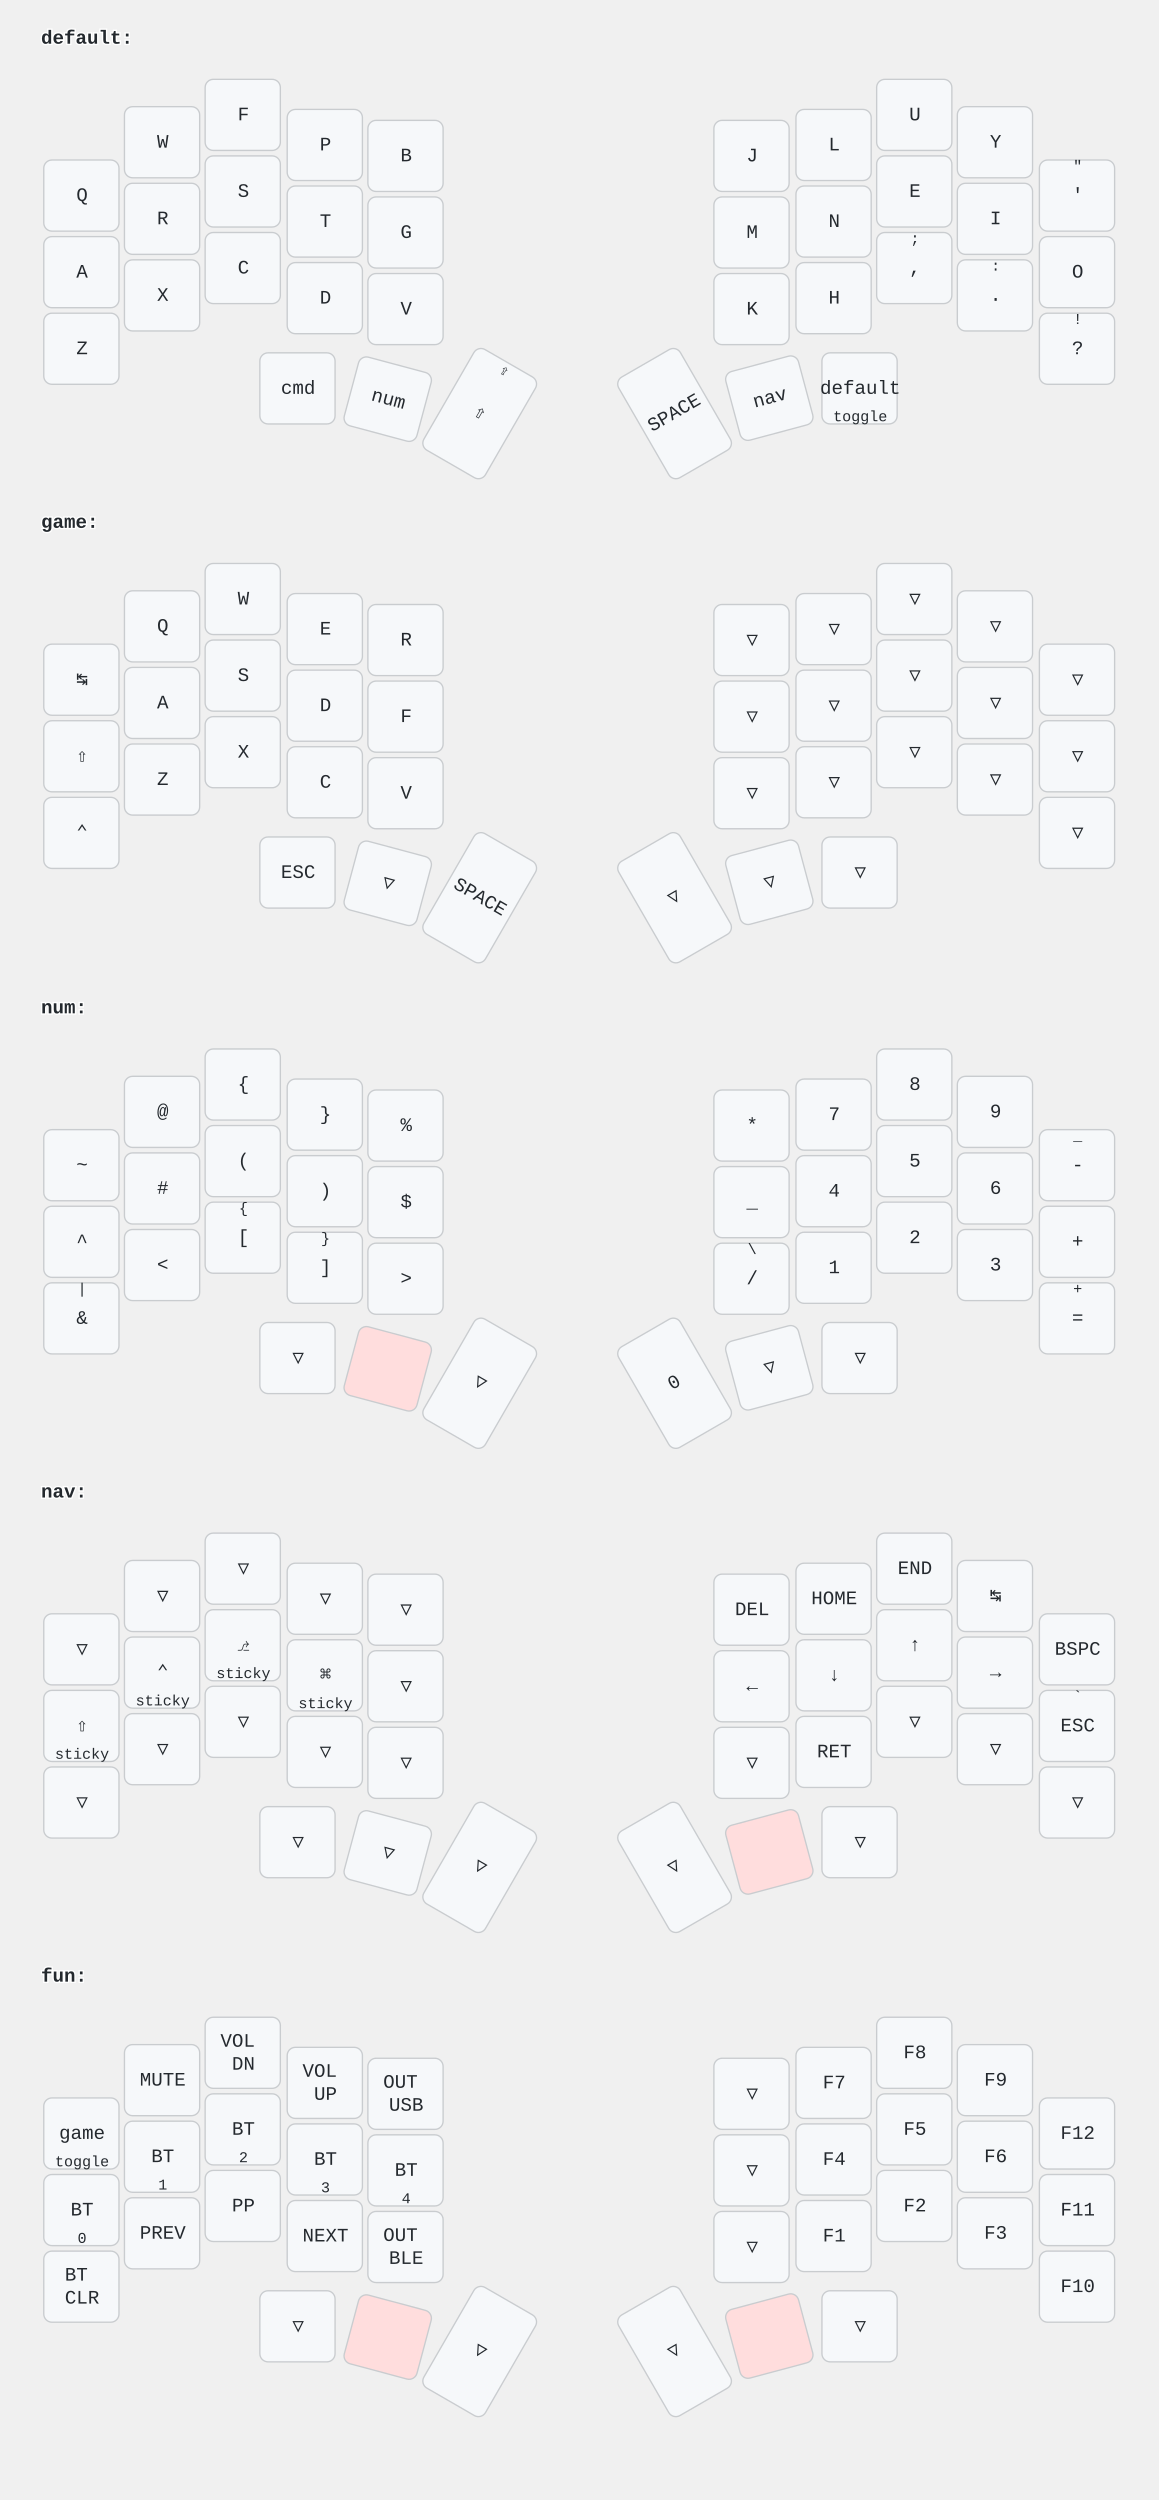
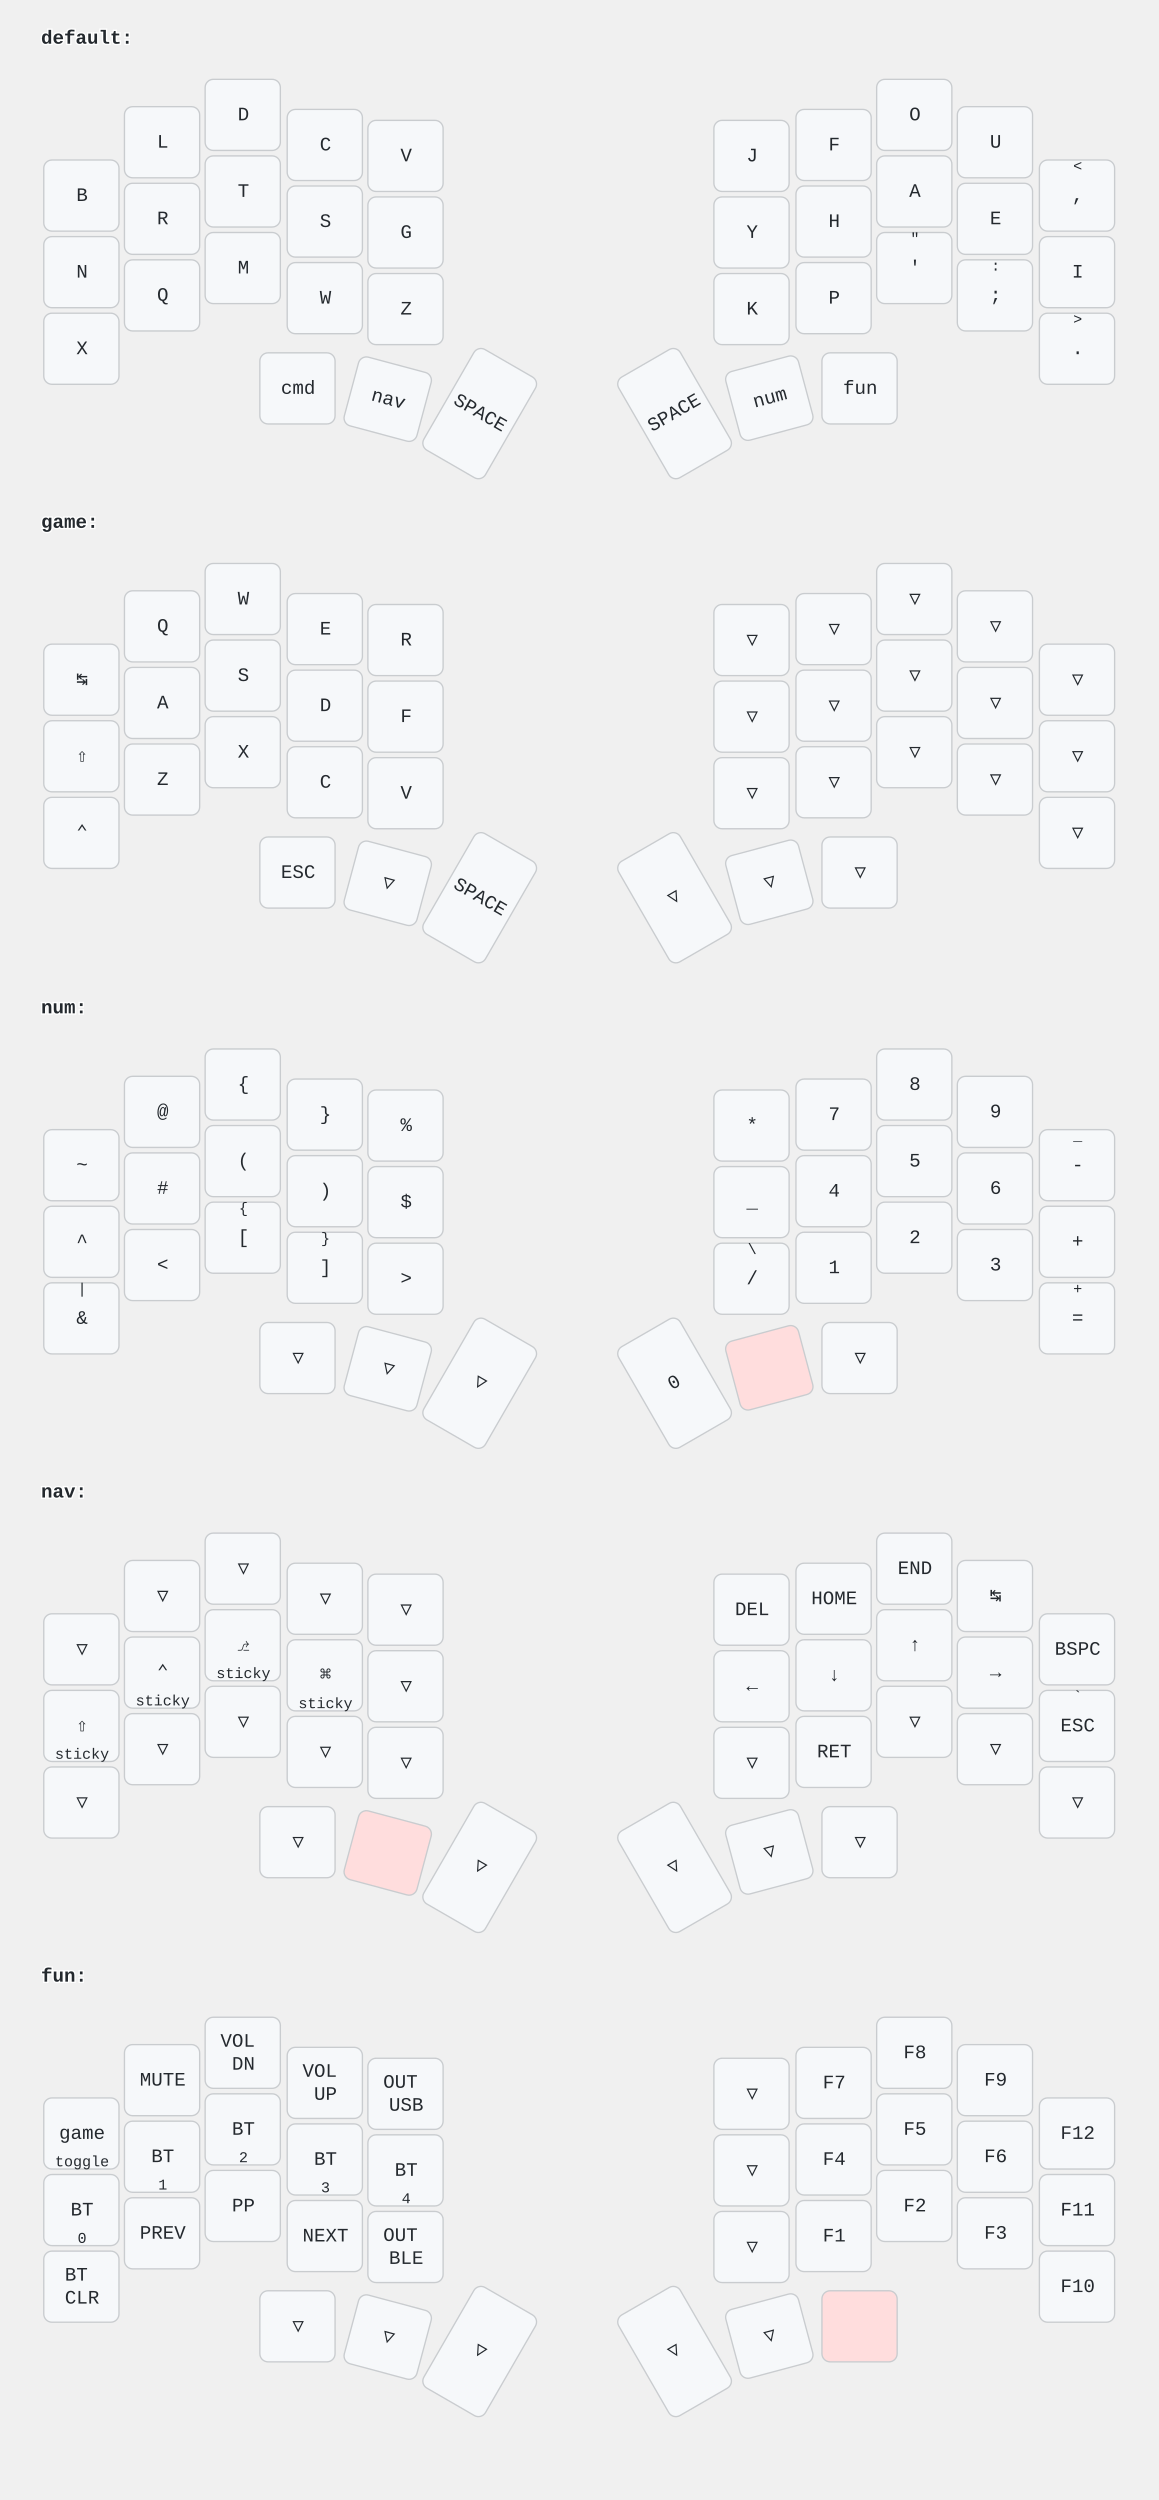
<svg xmlns="http://www.w3.org/2000/svg" width="847" height="1828" viewBox="0 0 847 1828" class="keymap">
  <style>/* font and background color specifications */
svg {
    font-family: SFMono-Regular,Consolas,Liberation Mono,Menlo,monospace;
    font-size: 14px;
    font-kerning: normal;
    text-rendering: optimizeLegibility;
    fill: #24292e;
}

/* default key styling */
rect {
    fill: #f6f8fa;
    stroke: #c9cccf;
    stroke-width: 1;
}

/* color accent for combo boxes */
rect.combo {
    fill: #cdf;
}

/* color accent for held keys */
rect.held, rect.combo.held {
    fill: #fdd;
}

/* color accent for ghost (optional) keys */
rect.ghost, rect.combo.ghost {
    fill: #ddd;
}

text {
    text-anchor: middle;
    dominant-baseline: middle;
}

/* styling for layer labels */
text.label {
    font-weight: bold;
    text-anchor: start;
    stroke: white;
    stroke-width: 2;
    paint-order: stroke;
}

/* styling for combo tap, and key hold/shifted label text */
text.combo, text.hold, text.shifted {
    font-size: 11px;
}

text.hold {
    text-anchor: middle;
    dominant-baseline: auto;
}

text.shifted {
    text-anchor: middle;
    dominant-baseline: hanging;
}

/* styling for hold/shifted label text in combo box */
text.combo.hold, text.combo.shifted {
    font-size: 8px;
}

/* styling for combo dendrons */
path {
    stroke-width: 1;
    stroke: gray;
    fill: none;
}
</style>
  <g transform="translate(30, 0)" class="layer-default">
    <text x="0" y="28" class="label" id="default">default:</text>
    <g transform="translate(0, 56)">
      <g transform="translate(30, 87)" class="key keypos-0">
        <rect rx="6" ry="6" x="-28" y="-26" width="55" height="52" class="key" />
+         <text x="0" y="0" class="key tap">B</text>
+       </g>
+       <g transform="translate(89, 48)" class="key keypos-1">
+         <rect rx="6" ry="6" x="-28" y="-26" width="55" height="52" class="key" />
+         <text x="0" y="0" class="key tap">L</text>
+       </g>
+       <g transform="translate(148, 28)" class="key keypos-2">
+         <rect rx="6" ry="6" x="-28" y="-26" width="55" height="52" class="key" />
+         <text x="0" y="0" class="key tap">D</text>
+       </g>
+       <g transform="translate(208, 50)" class="key keypos-3">
+         <rect rx="6" ry="6" x="-28" y="-26" width="55" height="52" class="key" />
+         <text x="0" y="0" class="key tap">C</text>
+       </g>
+       <g transform="translate(267, 58)" class="key keypos-4">
+         <rect rx="6" ry="6" x="-28" y="-26" width="55" height="52" class="key" />
+         <text x="0" y="0" class="key tap">V</text>
+       </g>
+       <g transform="translate(520, 58)" class="key keypos-5">
+         <rect rx="6" ry="6" x="-28" y="-26" width="55" height="52" class="key" />
+         <text x="0" y="0" class="key tap">J</text>
+       </g>
+       <g transform="translate(580, 50)" class="key keypos-6">
+         <rect rx="6" ry="6" x="-28" y="-26" width="55" height="52" class="key" />
+         <text x="0" y="0" class="key tap">F</text>
+       </g>
+       <g transform="translate(639, 28)" class="key keypos-7">
+         <rect rx="6" ry="6" x="-28" y="-26" width="55" height="52" class="key" />
+         <text x="0" y="0" class="key tap">O</text>
+       </g>
+       <g transform="translate(698, 48)" class="key keypos-8">
+         <rect rx="6" ry="6" x="-28" y="-26" width="55" height="52" class="key" />
+         <text x="0" y="0" class="key tap">U</text>
+       </g>
+       <g transform="translate(758, 87)" class="key keypos-9">
+         <rect rx="6" ry="6" x="-28" y="-26" width="55" height="52" class="key" />
+         <text x="0" y="0" class="key tap">,</text>
+         <text x="0" y="-24" class="key shifted">&lt;</text>
+       </g>
+       <g transform="translate(30, 143)" class="key keypos-10">
+         <rect rx="6" ry="6" x="-28" y="-26" width="55" height="52" class="key" />
+         <text x="0" y="0" class="key tap">N</text>
+       </g>
+       <g transform="translate(89, 104)" class="key keypos-11">
+         <rect rx="6" ry="6" x="-28" y="-26" width="55" height="52" class="key" />
+         <text x="0" y="0" class="key tap">R</text>
+       </g>
+       <g transform="translate(148, 84)" class="key keypos-12">
+         <rect rx="6" ry="6" x="-28" y="-26" width="55" height="52" class="key" />
+         <text x="0" y="0" class="key tap">T</text>
+       </g>
+       <g transform="translate(208, 106)" class="key keypos-13">
+         <rect rx="6" ry="6" x="-28" y="-26" width="55" height="52" class="key" />
+         <text x="0" y="0" class="key tap">S</text>
+       </g>
+       <g transform="translate(267, 114)" class="key keypos-14">
+         <rect rx="6" ry="6" x="-28" y="-26" width="55" height="52" class="key" />
+         <text x="0" y="0" class="key tap">G</text>
+       </g>
+       <g transform="translate(520, 114)" class="key keypos-15">
+         <rect rx="6" ry="6" x="-28" y="-26" width="55" height="52" class="key" />
+         <text x="0" y="0" class="key tap">Y</text>
+       </g>
+       <g transform="translate(580, 106)" class="key keypos-16">
+         <rect rx="6" ry="6" x="-28" y="-26" width="55" height="52" class="key" />
+         <text x="0" y="0" class="key tap">H</text>
+       </g>
+       <g transform="translate(639, 84)" class="key keypos-17">
+         <rect rx="6" ry="6" x="-28" y="-26" width="55" height="52" class="key" />
+         <text x="0" y="0" class="key tap">A</text>
+       </g>
+       <g transform="translate(698, 104)" class="key keypos-18">
+         <rect rx="6" ry="6" x="-28" y="-26" width="55" height="52" class="key" />
+         <text x="0" y="0" class="key tap">E</text>
+       </g>
+       <g transform="translate(758, 143)" class="key keypos-19">
+         <rect rx="6" ry="6" x="-28" y="-26" width="55" height="52" class="key" />
+         <text x="0" y="0" class="key tap">I</text>
+       </g>
+       <g transform="translate(30, 199)" class="key keypos-20">
+         <rect rx="6" ry="6" x="-28" y="-26" width="55" height="52" class="key" />
+         <text x="0" y="0" class="key tap">X</text>
+       </g>
+       <g transform="translate(89, 160)" class="key keypos-21">
+         <rect rx="6" ry="6" x="-28" y="-26" width="55" height="52" class="key" />
        <text x="0" y="0" class="key tap">Q</text>
      </g>
-       <g transform="translate(89, 48)" class="key keypos-1">
+       <g transform="translate(148, 140)" class="key keypos-22">
+         <rect rx="6" ry="6" x="-28" y="-26" width="55" height="52" class="key" />
+         <text x="0" y="0" class="key tap">M</text>
+       </g>
+       <g transform="translate(208, 162)" class="key keypos-23">
        <rect rx="6" ry="6" x="-28" y="-26" width="55" height="52" class="key" />
        <text x="0" y="0" class="key tap">W</text>
      </g>
-       <g transform="translate(148, 28)" class="key keypos-2">
-         <rect rx="6" ry="6" x="-28" y="-26" width="55" height="52" class="key" />
-         <text x="0" y="0" class="key tap">F</text>
-       </g>
-       <g transform="translate(208, 50)" class="key keypos-3">
+       <g transform="translate(267, 170)" class="key keypos-24">
+         <rect rx="6" ry="6" x="-28" y="-26" width="55" height="52" class="key" />
+         <text x="0" y="0" class="key tap">Z</text>
+       </g>
+       <g transform="translate(520, 170)" class="key keypos-25">
+         <rect rx="6" ry="6" x="-28" y="-26" width="55" height="52" class="key" />
+         <text x="0" y="0" class="key tap">K</text>
+       </g>
+       <g transform="translate(580, 162)" class="key keypos-26">
        <rect rx="6" ry="6" x="-28" y="-26" width="55" height="52" class="key" />
        <text x="0" y="0" class="key tap">P</text>
      </g>
-       <g transform="translate(267, 58)" class="key keypos-4">
-         <rect rx="6" ry="6" x="-28" y="-26" width="55" height="52" class="key" />
-         <text x="0" y="0" class="key tap">B</text>
-       </g>
-       <g transform="translate(520, 58)" class="key keypos-5">
-         <rect rx="6" ry="6" x="-28" y="-26" width="55" height="52" class="key" />
-         <text x="0" y="0" class="key tap">J</text>
-       </g>
-       <g transform="translate(580, 50)" class="key keypos-6">
-         <rect rx="6" ry="6" x="-28" y="-26" width="55" height="52" class="key" />
-         <text x="0" y="0" class="key tap">L</text>
-       </g>
-       <g transform="translate(639, 28)" class="key keypos-7">
-         <rect rx="6" ry="6" x="-28" y="-26" width="55" height="52" class="key" />
-         <text x="0" y="0" class="key tap">U</text>
-       </g>
-       <g transform="translate(698, 48)" class="key keypos-8">
-         <rect rx="6" ry="6" x="-28" y="-26" width="55" height="52" class="key" />
-         <text x="0" y="0" class="key tap">Y</text>
-       </g>
-       <g transform="translate(758, 87)" class="key keypos-9">
+       <g transform="translate(639, 140)" class="key keypos-27">
        <rect rx="6" ry="6" x="-28" y="-26" width="55" height="52" class="key" />
        <text x="0" y="0" class="key tap">'</text>
        <text x="0" y="-24" class="key shifted">"</text>
      </g>
-       <g transform="translate(30, 143)" class="key keypos-10">
-         <rect rx="6" ry="6" x="-28" y="-26" width="55" height="52" class="key" />
-         <text x="0" y="0" class="key tap">A</text>
-       </g>
-       <g transform="translate(89, 104)" class="key keypos-11">
-         <rect rx="6" ry="6" x="-28" y="-26" width="55" height="52" class="key" />
-         <text x="0" y="0" class="key tap">R</text>
-       </g>
-       <g transform="translate(148, 84)" class="key keypos-12">
-         <rect rx="6" ry="6" x="-28" y="-26" width="55" height="52" class="key" />
-         <text x="0" y="0" class="key tap">S</text>
-       </g>
-       <g transform="translate(208, 106)" class="key keypos-13">
-         <rect rx="6" ry="6" x="-28" y="-26" width="55" height="52" class="key" />
-         <text x="0" y="0" class="key tap">T</text>
-       </g>
-       <g transform="translate(267, 114)" class="key keypos-14">
-         <rect rx="6" ry="6" x="-28" y="-26" width="55" height="52" class="key" />
-         <text x="0" y="0" class="key tap">G</text>
-       </g>
-       <g transform="translate(520, 114)" class="key keypos-15">
-         <rect rx="6" ry="6" x="-28" y="-26" width="55" height="52" class="key" />
-         <text x="0" y="0" class="key tap">M</text>
-       </g>
-       <g transform="translate(580, 106)" class="key keypos-16">
-         <rect rx="6" ry="6" x="-28" y="-26" width="55" height="52" class="key" />
-         <text x="0" y="0" class="key tap">N</text>
-       </g>
-       <g transform="translate(639, 84)" class="key keypos-17">
-         <rect rx="6" ry="6" x="-28" y="-26" width="55" height="52" class="key" />
-         <text x="0" y="0" class="key tap">E</text>
-       </g>
-       <g transform="translate(698, 104)" class="key keypos-18">
-         <rect rx="6" ry="6" x="-28" y="-26" width="55" height="52" class="key" />
-         <text x="0" y="0" class="key tap">I</text>
-       </g>
-       <g transform="translate(758, 143)" class="key keypos-19">
-         <rect rx="6" ry="6" x="-28" y="-26" width="55" height="52" class="key" />
-         <text x="0" y="0" class="key tap">O</text>
-       </g>
-       <g transform="translate(30, 199)" class="key keypos-20">
-         <rect rx="6" ry="6" x="-28" y="-26" width="55" height="52" class="key" />
-         <text x="0" y="0" class="key tap">Z</text>
-       </g>
-       <g transform="translate(89, 160)" class="key keypos-21">
-         <rect rx="6" ry="6" x="-28" y="-26" width="55" height="52" class="key" />
-         <text x="0" y="0" class="key tap">X</text>
-       </g>
-       <g transform="translate(148, 140)" class="key keypos-22">
-         <rect rx="6" ry="6" x="-28" y="-26" width="55" height="52" class="key" />
-         <text x="0" y="0" class="key tap">C</text>
-       </g>
-       <g transform="translate(208, 162)" class="key keypos-23">
-         <rect rx="6" ry="6" x="-28" y="-26" width="55" height="52" class="key" />
-         <text x="0" y="0" class="key tap">D</text>
-       </g>
-       <g transform="translate(267, 170)" class="key keypos-24">
-         <rect rx="6" ry="6" x="-28" y="-26" width="55" height="52" class="key" />
-         <text x="0" y="0" class="key tap">V</text>
-       </g>
-       <g transform="translate(520, 170)" class="key keypos-25">
-         <rect rx="6" ry="6" x="-28" y="-26" width="55" height="52" class="key" />
-         <text x="0" y="0" class="key tap">K</text>
-       </g>
-       <g transform="translate(580, 162)" class="key keypos-26">
-         <rect rx="6" ry="6" x="-28" y="-26" width="55" height="52" class="key" />
-         <text x="0" y="0" class="key tap">H</text>
-       </g>
-       <g transform="translate(639, 140)" class="key keypos-27">
-         <rect rx="6" ry="6" x="-28" y="-26" width="55" height="52" class="key" />
-         <text x="0" y="0" class="key tap">,</text>
-         <text x="0" y="-24" class="key shifted">;</text>
-       </g>
      <g transform="translate(698, 160)" class="key keypos-28">
        <rect rx="6" ry="6" x="-28" y="-26" width="55" height="52" class="key" />
+         <text x="0" y="0" class="key tap">;</text>
+         <text x="0" y="-24" class="key shifted">:</text>
+       </g>
+       <g transform="translate(758, 199)" class="key keypos-29">
+         <rect rx="6" ry="6" x="-28" y="-26" width="55" height="52" class="key" />
        <text x="0" y="0" class="key tap">.</text>
-         <text x="0" y="-24" class="key shifted">:</text>
-       </g>
-       <g transform="translate(758, 199)" class="key keypos-29">
-         <rect rx="6" ry="6" x="-28" y="-26" width="55" height="52" class="key" />
-         <text x="0" y="0" class="key tap">?</text>
-         <text x="0" y="-24" class="key shifted">!</text>
+         <text x="0" y="-24" class="key shifted">&gt;</text>
      </g>
      <g transform="translate(188, 228)" class="key keypos-30">
        <rect rx="6" ry="6" x="-28" y="-26" width="55" height="52" class="key" />
        <text x="0" y="0" class="key tap">cmd</text>
      </g>
      <g transform="translate(254, 236) rotate(15.0)" class="key keypos-31">
+         <rect rx="6" ry="6" x="-28" y="-26" width="55" height="52" class="key" />
+         <a href="#nav">
+           <text x="0" y="0" class="key tap layer-activator">nav</text>
+         </a>
+       </g>
+       <g transform="translate(321, 246) rotate(30.0)" class="key keypos-32">
+         <rect rx="6" ry="6" x="-26" y="-42" width="52" height="85" class="key" />
+         <text x="0" y="0" class="key tap">SPACE</text>
+       </g>
+       <g transform="translate(463, 246) rotate(-30.0)" class="key keypos-33">
+         <rect rx="6" ry="6" x="-26" y="-42" width="52" height="85" class="key" />
+         <text x="0" y="0" class="key tap">SPACE</text>
+       </g>
+       <g transform="translate(533, 235) rotate(-15.0)" class="key keypos-34">
        <rect rx="6" ry="6" x="-28" y="-26" width="55" height="52" class="key" />
        <a href="#num">
          <text x="0" y="0" class="key tap layer-activator">num</text>
        </a>
      </g>
-       <g transform="translate(321, 246) rotate(30.0)" class="key keypos-32">
-         <rect rx="6" ry="6" x="-26" y="-42" width="52" height="85" class="key" />
-         <text x="0" y="0" class="key tap">⇧</text>
-         <text x="0" y="-40" class="key shifted">⇪</text>
-       </g>
-       <g transform="translate(463, 246) rotate(-30.0)" class="key keypos-33">
-         <rect rx="6" ry="6" x="-26" y="-42" width="52" height="85" class="key" />
-         <text x="0" y="0" class="key tap">SPACE</text>
-       </g>
-       <g transform="translate(533, 235) rotate(-15.0)" class="key keypos-34">
-         <rect rx="6" ry="6" x="-28" y="-26" width="55" height="52" class="key" />
-         <a href="#nav">
-           <text x="0" y="0" class="key tap layer-activator">nav</text>
+       <g transform="translate(599, 228)" class="key keypos-35">
+         <rect rx="6" ry="6" x="-28" y="-26" width="55" height="52" class="key" />
+         <a href="#fun">
+           <text x="0" y="0" class="key tap layer-activator">fun</text>
        </a>
-       </g>
-       <g transform="translate(599, 228)" class="key keypos-35">
-         <rect rx="6" ry="6" x="-28" y="-26" width="55" height="52" class="key" />
-         <a href="#default">
-           <text x="0" y="0" class="key tap layer-activator">default</text>
-         </a>
-         <text x="0" y="24" class="key hold">toggle</text>
      </g>
    </g>
  </g>
  <g transform="translate(30, 354)" class="layer-game">
    <text x="0" y="28" class="label" id="game">game:</text>
    <g transform="translate(0, 56)">
      <g transform="translate(30, 87)" class="key keypos-0">
        <rect rx="6" ry="6" x="-28" y="-26" width="55" height="52" class="key" />
        <text x="0" y="0" class="key tap">↹</text>
      </g>
      <g transform="translate(89, 48)" class="key keypos-1">
        <rect rx="6" ry="6" x="-28" y="-26" width="55" height="52" class="key" />
        <text x="0" y="0" class="key tap">Q</text>
      </g>
      <g transform="translate(148, 28)" class="key keypos-2">
        <rect rx="6" ry="6" x="-28" y="-26" width="55" height="52" class="key" />
        <text x="0" y="0" class="key tap">W</text>
      </g>
      <g transform="translate(208, 50)" class="key keypos-3">
        <rect rx="6" ry="6" x="-28" y="-26" width="55" height="52" class="key" />
        <text x="0" y="0" class="key tap">E</text>
      </g>
      <g transform="translate(267, 58)" class="key keypos-4">
        <rect rx="6" ry="6" x="-28" y="-26" width="55" height="52" class="key" />
        <text x="0" y="0" class="key tap">R</text>
      </g>
      <g transform="translate(520, 58)" class="key trans keypos-5">
        <rect rx="6" ry="6" x="-28" y="-26" width="55" height="52" class="key trans" />
        <text x="0" y="0" class="key trans tap">▽</text>
      </g>
      <g transform="translate(580, 50)" class="key trans keypos-6">
        <rect rx="6" ry="6" x="-28" y="-26" width="55" height="52" class="key trans" />
        <text x="0" y="0" class="key trans tap">▽</text>
      </g>
      <g transform="translate(639, 28)" class="key trans keypos-7">
        <rect rx="6" ry="6" x="-28" y="-26" width="55" height="52" class="key trans" />
        <text x="0" y="0" class="key trans tap">▽</text>
      </g>
      <g transform="translate(698, 48)" class="key trans keypos-8">
        <rect rx="6" ry="6" x="-28" y="-26" width="55" height="52" class="key trans" />
        <text x="0" y="0" class="key trans tap">▽</text>
      </g>
      <g transform="translate(758, 87)" class="key trans keypos-9">
        <rect rx="6" ry="6" x="-28" y="-26" width="55" height="52" class="key trans" />
        <text x="0" y="0" class="key trans tap">▽</text>
      </g>
      <g transform="translate(30, 143)" class="key keypos-10">
        <rect rx="6" ry="6" x="-28" y="-26" width="55" height="52" class="key" />
        <text x="0" y="0" class="key tap">⇧</text>
      </g>
      <g transform="translate(89, 104)" class="key keypos-11">
        <rect rx="6" ry="6" x="-28" y="-26" width="55" height="52" class="key" />
        <text x="0" y="0" class="key tap">A</text>
      </g>
      <g transform="translate(148, 84)" class="key keypos-12">
        <rect rx="6" ry="6" x="-28" y="-26" width="55" height="52" class="key" />
        <text x="0" y="0" class="key tap">S</text>
      </g>
      <g transform="translate(208, 106)" class="key keypos-13">
        <rect rx="6" ry="6" x="-28" y="-26" width="55" height="52" class="key" />
        <text x="0" y="0" class="key tap">D</text>
      </g>
      <g transform="translate(267, 114)" class="key keypos-14">
        <rect rx="6" ry="6" x="-28" y="-26" width="55" height="52" class="key" />
        <text x="0" y="0" class="key tap">F</text>
      </g>
      <g transform="translate(520, 114)" class="key trans keypos-15">
        <rect rx="6" ry="6" x="-28" y="-26" width="55" height="52" class="key trans" />
        <text x="0" y="0" class="key trans tap">▽</text>
      </g>
      <g transform="translate(580, 106)" class="key trans keypos-16">
        <rect rx="6" ry="6" x="-28" y="-26" width="55" height="52" class="key trans" />
        <text x="0" y="0" class="key trans tap">▽</text>
      </g>
      <g transform="translate(639, 84)" class="key trans keypos-17">
        <rect rx="6" ry="6" x="-28" y="-26" width="55" height="52" class="key trans" />
        <text x="0" y="0" class="key trans tap">▽</text>
      </g>
      <g transform="translate(698, 104)" class="key trans keypos-18">
        <rect rx="6" ry="6" x="-28" y="-26" width="55" height="52" class="key trans" />
        <text x="0" y="0" class="key trans tap">▽</text>
      </g>
      <g transform="translate(758, 143)" class="key trans keypos-19">
        <rect rx="6" ry="6" x="-28" y="-26" width="55" height="52" class="key trans" />
        <text x="0" y="0" class="key trans tap">▽</text>
      </g>
      <g transform="translate(30, 199)" class="key keypos-20">
        <rect rx="6" ry="6" x="-28" y="-26" width="55" height="52" class="key" />
        <text x="0" y="0" class="key tap">⌃</text>
      </g>
      <g transform="translate(89, 160)" class="key keypos-21">
        <rect rx="6" ry="6" x="-28" y="-26" width="55" height="52" class="key" />
        <text x="0" y="0" class="key tap">Z</text>
      </g>
      <g transform="translate(148, 140)" class="key keypos-22">
        <rect rx="6" ry="6" x="-28" y="-26" width="55" height="52" class="key" />
        <text x="0" y="0" class="key tap">X</text>
      </g>
      <g transform="translate(208, 162)" class="key keypos-23">
        <rect rx="6" ry="6" x="-28" y="-26" width="55" height="52" class="key" />
        <text x="0" y="0" class="key tap">C</text>
      </g>
      <g transform="translate(267, 170)" class="key keypos-24">
        <rect rx="6" ry="6" x="-28" y="-26" width="55" height="52" class="key" />
        <text x="0" y="0" class="key tap">V</text>
      </g>
      <g transform="translate(520, 170)" class="key trans keypos-25">
        <rect rx="6" ry="6" x="-28" y="-26" width="55" height="52" class="key trans" />
        <text x="0" y="0" class="key trans tap">▽</text>
      </g>
      <g transform="translate(580, 162)" class="key trans keypos-26">
        <rect rx="6" ry="6" x="-28" y="-26" width="55" height="52" class="key trans" />
        <text x="0" y="0" class="key trans tap">▽</text>
      </g>
      <g transform="translate(639, 140)" class="key trans keypos-27">
        <rect rx="6" ry="6" x="-28" y="-26" width="55" height="52" class="key trans" />
        <text x="0" y="0" class="key trans tap">▽</text>
      </g>
      <g transform="translate(698, 160)" class="key trans keypos-28">
        <rect rx="6" ry="6" x="-28" y="-26" width="55" height="52" class="key trans" />
        <text x="0" y="0" class="key trans tap">▽</text>
      </g>
      <g transform="translate(758, 199)" class="key trans keypos-29">
        <rect rx="6" ry="6" x="-28" y="-26" width="55" height="52" class="key trans" />
        <text x="0" y="0" class="key trans tap">▽</text>
      </g>
      <g transform="translate(188, 228)" class="key keypos-30">
        <rect rx="6" ry="6" x="-28" y="-26" width="55" height="52" class="key" />
        <text x="0" y="0" class="key tap">ESC</text>
      </g>
      <g transform="translate(254, 236) rotate(15.0)" class="key trans keypos-31">
        <rect rx="6" ry="6" x="-28" y="-26" width="55" height="52" class="key trans" />
        <text x="0" y="0" class="key trans tap">▽</text>
      </g>
      <g transform="translate(321, 246) rotate(30.0)" class="key keypos-32">
        <rect rx="6" ry="6" x="-26" y="-42" width="52" height="85" class="key" />
        <text x="0" y="0" class="key tap">SPACE</text>
      </g>
      <g transform="translate(463, 246) rotate(-30.0)" class="key trans keypos-33">
        <rect rx="6" ry="6" x="-26" y="-42" width="52" height="85" class="key trans" />
        <text x="0" y="0" class="key trans tap">▽</text>
      </g>
      <g transform="translate(533, 235) rotate(-15.0)" class="key trans keypos-34">
        <rect rx="6" ry="6" x="-28" y="-26" width="55" height="52" class="key trans" />
        <text x="0" y="0" class="key trans tap">▽</text>
      </g>
      <g transform="translate(599, 228)" class="key trans keypos-35">
        <rect rx="6" ry="6" x="-28" y="-26" width="55" height="52" class="key trans" />
        <text x="0" y="0" class="key trans tap">▽</text>
      </g>
    </g>
  </g>
  <g transform="translate(30, 709)" class="layer-num">
    <text x="0" y="28" class="label" id="num">num:</text>
    <g transform="translate(0, 56)">
      <g transform="translate(30, 87)" class="key keypos-0">
        <rect rx="6" ry="6" x="-28" y="-26" width="55" height="52" class="key" />
        <text x="0" y="0" class="key tap">~</text>
      </g>
      <g transform="translate(89, 48)" class="key keypos-1">
        <rect rx="6" ry="6" x="-28" y="-26" width="55" height="52" class="key" />
        <text x="0" y="0" class="key tap">@</text>
      </g>
      <g transform="translate(148, 28)" class="key keypos-2">
        <rect rx="6" ry="6" x="-28" y="-26" width="55" height="52" class="key" />
        <text x="0" y="0" class="key tap">{</text>
      </g>
      <g transform="translate(208, 50)" class="key keypos-3">
        <rect rx="6" ry="6" x="-28" y="-26" width="55" height="52" class="key" />
        <text x="0" y="0" class="key tap">}</text>
      </g>
      <g transform="translate(267, 58)" class="key keypos-4">
        <rect rx="6" ry="6" x="-28" y="-26" width="55" height="52" class="key" />
        <text x="0" y="0" class="key tap">%</text>
      </g>
      <g transform="translate(520, 58)" class="key keypos-5">
        <rect rx="6" ry="6" x="-28" y="-26" width="55" height="52" class="key" />
        <text x="0" y="0" class="key tap">*</text>
      </g>
      <g transform="translate(580, 50)" class="key keypos-6">
        <rect rx="6" ry="6" x="-28" y="-26" width="55" height="52" class="key" />
        <text x="0" y="0" class="key tap">7</text>
      </g>
      <g transform="translate(639, 28)" class="key keypos-7">
        <rect rx="6" ry="6" x="-28" y="-26" width="55" height="52" class="key" />
        <text x="0" y="0" class="key tap">8</text>
      </g>
      <g transform="translate(698, 48)" class="key keypos-8">
        <rect rx="6" ry="6" x="-28" y="-26" width="55" height="52" class="key" />
        <text x="0" y="0" class="key tap">9</text>
      </g>
      <g transform="translate(758, 87)" class="key keypos-9">
        <rect rx="6" ry="6" x="-28" y="-26" width="55" height="52" class="key" />
        <text x="0" y="0" class="key tap">-</text>
        <text x="0" y="-24" class="key shifted">_</text>
      </g>
      <g transform="translate(30, 143)" class="key keypos-10">
        <rect rx="6" ry="6" x="-28" y="-26" width="55" height="52" class="key" />
        <text x="0" y="0" class="key tap">^</text>
      </g>
      <g transform="translate(89, 104)" class="key keypos-11">
        <rect rx="6" ry="6" x="-28" y="-26" width="55" height="52" class="key" />
        <text x="0" y="0" class="key tap">#</text>
      </g>
      <g transform="translate(148, 84)" class="key keypos-12">
        <rect rx="6" ry="6" x="-28" y="-26" width="55" height="52" class="key" />
        <text x="0" y="0" class="key tap">(</text>
      </g>
      <g transform="translate(208, 106)" class="key keypos-13">
        <rect rx="6" ry="6" x="-28" y="-26" width="55" height="52" class="key" />
        <text x="0" y="0" class="key tap">)</text>
      </g>
      <g transform="translate(267, 114)" class="key keypos-14">
        <rect rx="6" ry="6" x="-28" y="-26" width="55" height="52" class="key" />
        <text x="0" y="0" class="key tap">$</text>
      </g>
      <g transform="translate(520, 114)" class="key keypos-15">
        <rect rx="6" ry="6" x="-28" y="-26" width="55" height="52" class="key" />
        <text x="0" y="0" class="key tap">_</text>
      </g>
      <g transform="translate(580, 106)" class="key keypos-16">
        <rect rx="6" ry="6" x="-28" y="-26" width="55" height="52" class="key" />
        <text x="0" y="0" class="key tap">4</text>
      </g>
      <g transform="translate(639, 84)" class="key keypos-17">
        <rect rx="6" ry="6" x="-28" y="-26" width="55" height="52" class="key" />
        <text x="0" y="0" class="key tap">5</text>
      </g>
      <g transform="translate(698, 104)" class="key keypos-18">
        <rect rx="6" ry="6" x="-28" y="-26" width="55" height="52" class="key" />
        <text x="0" y="0" class="key tap">6</text>
      </g>
      <g transform="translate(758, 143)" class="key keypos-19">
        <rect rx="6" ry="6" x="-28" y="-26" width="55" height="52" class="key" />
        <text x="0" y="0" class="key tap">+</text>
      </g>
      <g transform="translate(30, 199)" class="key keypos-20">
        <rect rx="6" ry="6" x="-28" y="-26" width="55" height="52" class="key" />
        <text x="0" y="0" class="key tap">&amp;</text>
        <text x="0" y="-24" class="key shifted">|</text>
      </g>
      <g transform="translate(89, 160)" class="key keypos-21">
        <rect rx="6" ry="6" x="-28" y="-26" width="55" height="52" class="key" />
        <text x="0" y="0" class="key tap">&lt;</text>
      </g>
      <g transform="translate(148, 140)" class="key keypos-22">
        <rect rx="6" ry="6" x="-28" y="-26" width="55" height="52" class="key" />
        <text x="0" y="0" class="key tap">[</text>
        <text x="0" y="-24" class="key shifted">{</text>
      </g>
      <g transform="translate(208, 162)" class="key keypos-23">
        <rect rx="6" ry="6" x="-28" y="-26" width="55" height="52" class="key" />
        <text x="0" y="0" class="key tap">]</text>
        <text x="0" y="-24" class="key shifted">}</text>
      </g>
      <g transform="translate(267, 170)" class="key keypos-24">
        <rect rx="6" ry="6" x="-28" y="-26" width="55" height="52" class="key" />
        <text x="0" y="0" class="key tap">&gt;</text>
      </g>
      <g transform="translate(520, 170)" class="key keypos-25">
        <rect rx="6" ry="6" x="-28" y="-26" width="55" height="52" class="key" />
        <text x="0" y="0" class="key tap">/</text>
        <text x="0" y="-24" class="key shifted">\</text>
      </g>
      <g transform="translate(580, 162)" class="key keypos-26">
        <rect rx="6" ry="6" x="-28" y="-26" width="55" height="52" class="key" />
        <text x="0" y="0" class="key tap">1</text>
      </g>
      <g transform="translate(639, 140)" class="key keypos-27">
        <rect rx="6" ry="6" x="-28" y="-26" width="55" height="52" class="key" />
        <text x="0" y="0" class="key tap">2</text>
      </g>
      <g transform="translate(698, 160)" class="key keypos-28">
        <rect rx="6" ry="6" x="-28" y="-26" width="55" height="52" class="key" />
        <text x="0" y="0" class="key tap">3</text>
      </g>
      <g transform="translate(758, 199)" class="key keypos-29">
        <rect rx="6" ry="6" x="-28" y="-26" width="55" height="52" class="key" />
        <text x="0" y="0" class="key tap">=</text>
        <text x="0" y="-24" class="key shifted">+</text>
      </g>
      <g transform="translate(188, 228)" class="key trans keypos-30">
        <rect rx="6" ry="6" x="-28" y="-26" width="55" height="52" class="key trans" />
        <text x="0" y="0" class="key trans tap">▽</text>
      </g>
-       <g transform="translate(254, 236) rotate(15.0)" class="key held keypos-31">
-         <rect rx="6" ry="6" x="-28" y="-26" width="55" height="52" class="key held" />
+       <g transform="translate(254, 236) rotate(15.0)" class="key trans keypos-31">
+         <rect rx="6" ry="6" x="-28" y="-26" width="55" height="52" class="key trans" />
+         <text x="0" y="0" class="key trans tap">▽</text>
      </g>
      <g transform="translate(321, 246) rotate(30.0)" class="key trans keypos-32">
        <rect rx="6" ry="6" x="-26" y="-42" width="52" height="85" class="key trans" />
        <text x="0" y="0" class="key trans tap">▽</text>
      </g>
      <g transform="translate(463, 246) rotate(-30.0)" class="key keypos-33">
        <rect rx="6" ry="6" x="-26" y="-42" width="52" height="85" class="key" />
        <text x="0" y="0" class="key tap">0</text>
      </g>
-       <g transform="translate(533, 235) rotate(-15.0)" class="key trans keypos-34">
-         <rect rx="6" ry="6" x="-28" y="-26" width="55" height="52" class="key trans" />
-         <text x="0" y="0" class="key trans tap">▽</text>
+       <g transform="translate(533, 235) rotate(-15.0)" class="key held keypos-34">
+         <rect rx="6" ry="6" x="-28" y="-26" width="55" height="52" class="key held" />
      </g>
      <g transform="translate(599, 228)" class="key trans keypos-35">
        <rect rx="6" ry="6" x="-28" y="-26" width="55" height="52" class="key trans" />
        <text x="0" y="0" class="key trans tap">▽</text>
      </g>
    </g>
  </g>
  <g transform="translate(30, 1063)" class="layer-nav">
    <text x="0" y="28" class="label" id="nav">nav:</text>
    <g transform="translate(0, 56)">
      <g transform="translate(30, 87)" class="key trans keypos-0">
        <rect rx="6" ry="6" x="-28" y="-26" width="55" height="52" class="key trans" />
        <text x="0" y="0" class="key trans tap">▽</text>
      </g>
      <g transform="translate(89, 48)" class="key trans keypos-1">
        <rect rx="6" ry="6" x="-28" y="-26" width="55" height="52" class="key trans" />
        <text x="0" y="0" class="key trans tap">▽</text>
      </g>
      <g transform="translate(148, 28)" class="key trans keypos-2">
        <rect rx="6" ry="6" x="-28" y="-26" width="55" height="52" class="key trans" />
        <text x="0" y="0" class="key trans tap">▽</text>
      </g>
      <g transform="translate(208, 50)" class="key trans keypos-3">
        <rect rx="6" ry="6" x="-28" y="-26" width="55" height="52" class="key trans" />
        <text x="0" y="0" class="key trans tap">▽</text>
      </g>
      <g transform="translate(267, 58)" class="key trans keypos-4">
        <rect rx="6" ry="6" x="-28" y="-26" width="55" height="52" class="key trans" />
        <text x="0" y="0" class="key trans tap">▽</text>
      </g>
      <g transform="translate(520, 58)" class="key keypos-5">
        <rect rx="6" ry="6" x="-28" y="-26" width="55" height="52" class="key" />
        <text x="0" y="0" class="key tap">DEL</text>
      </g>
      <g transform="translate(580, 50)" class="key keypos-6">
        <rect rx="6" ry="6" x="-28" y="-26" width="55" height="52" class="key" />
        <text x="0" y="0" class="key tap">HOME</text>
      </g>
      <g transform="translate(639, 28)" class="key keypos-7">
        <rect rx="6" ry="6" x="-28" y="-26" width="55" height="52" class="key" />
        <text x="0" y="0" class="key tap">END</text>
      </g>
      <g transform="translate(698, 48)" class="key keypos-8">
        <rect rx="6" ry="6" x="-28" y="-26" width="55" height="52" class="key" />
        <text x="0" y="0" class="key tap">↹</text>
      </g>
      <g transform="translate(758, 87)" class="key keypos-9">
        <rect rx="6" ry="6" x="-28" y="-26" width="55" height="52" class="key" />
        <text x="0" y="0" class="key tap">BSPC</text>
      </g>
      <g transform="translate(30, 143)" class="key keypos-10">
        <rect rx="6" ry="6" x="-28" y="-26" width="55" height="52" class="key" />
        <text x="0" y="0" class="key tap">⇧</text>
        <text x="0" y="24" class="key hold">sticky</text>
      </g>
      <g transform="translate(89, 104)" class="key keypos-11">
        <rect rx="6" ry="6" x="-28" y="-26" width="55" height="52" class="key" />
        <text x="0" y="0" class="key tap">⌃</text>
        <text x="0" y="24" class="key hold">sticky</text>
      </g>
      <g transform="translate(148, 84)" class="key keypos-12">
        <rect rx="6" ry="6" x="-28" y="-26" width="55" height="52" class="key" />
        <text x="0" y="0" class="key tap">⎇</text>
        <text x="0" y="24" class="key hold">sticky</text>
      </g>
      <g transform="translate(208, 106)" class="key keypos-13">
        <rect rx="6" ry="6" x="-28" y="-26" width="55" height="52" class="key" />
        <text x="0" y="0" class="key tap">⌘</text>
        <text x="0" y="24" class="key hold">sticky</text>
      </g>
      <g transform="translate(267, 114)" class="key trans keypos-14">
        <rect rx="6" ry="6" x="-28" y="-26" width="55" height="52" class="key trans" />
        <text x="0" y="0" class="key trans tap">▽</text>
      </g>
      <g transform="translate(520, 114)" class="key keypos-15">
        <rect rx="6" ry="6" x="-28" y="-26" width="55" height="52" class="key" />
        <text x="0" y="0" class="key tap">←</text>
      </g>
      <g transform="translate(580, 106)" class="key keypos-16">
        <rect rx="6" ry="6" x="-28" y="-26" width="55" height="52" class="key" />
        <text x="0" y="0" class="key tap">↓</text>
      </g>
      <g transform="translate(639, 84)" class="key keypos-17">
        <rect rx="6" ry="6" x="-28" y="-26" width="55" height="52" class="key" />
        <text x="0" y="0" class="key tap">↑</text>
      </g>
      <g transform="translate(698, 104)" class="key keypos-18">
        <rect rx="6" ry="6" x="-28" y="-26" width="55" height="52" class="key" />
        <text x="0" y="0" class="key tap">→</text>
      </g>
      <g transform="translate(758, 143)" class="key keypos-19">
        <rect rx="6" ry="6" x="-28" y="-26" width="55" height="52" class="key" />
        <text x="0" y="0" class="key tap">ESC</text>
        <text x="0" y="-24" class="key shifted">`</text>
      </g>
      <g transform="translate(30, 199)" class="key trans keypos-20">
        <rect rx="6" ry="6" x="-28" y="-26" width="55" height="52" class="key trans" />
        <text x="0" y="0" class="key trans tap">▽</text>
      </g>
      <g transform="translate(89, 160)" class="key trans keypos-21">
        <rect rx="6" ry="6" x="-28" y="-26" width="55" height="52" class="key trans" />
        <text x="0" y="0" class="key trans tap">▽</text>
      </g>
      <g transform="translate(148, 140)" class="key trans keypos-22">
        <rect rx="6" ry="6" x="-28" y="-26" width="55" height="52" class="key trans" />
        <text x="0" y="0" class="key trans tap">▽</text>
      </g>
      <g transform="translate(208, 162)" class="key trans keypos-23">
        <rect rx="6" ry="6" x="-28" y="-26" width="55" height="52" class="key trans" />
        <text x="0" y="0" class="key trans tap">▽</text>
      </g>
      <g transform="translate(267, 170)" class="key trans keypos-24">
        <rect rx="6" ry="6" x="-28" y="-26" width="55" height="52" class="key trans" />
        <text x="0" y="0" class="key trans tap">▽</text>
      </g>
      <g transform="translate(520, 170)" class="key trans keypos-25">
        <rect rx="6" ry="6" x="-28" y="-26" width="55" height="52" class="key trans" />
        <text x="0" y="0" class="key trans tap">▽</text>
      </g>
      <g transform="translate(580, 162)" class="key keypos-26">
        <rect rx="6" ry="6" x="-28" y="-26" width="55" height="52" class="key" />
        <text x="0" y="0" class="key tap">RET</text>
      </g>
      <g transform="translate(639, 140)" class="key trans keypos-27">
        <rect rx="6" ry="6" x="-28" y="-26" width="55" height="52" class="key trans" />
        <text x="0" y="0" class="key trans tap">▽</text>
      </g>
      <g transform="translate(698, 160)" class="key trans keypos-28">
        <rect rx="6" ry="6" x="-28" y="-26" width="55" height="52" class="key trans" />
        <text x="0" y="0" class="key trans tap">▽</text>
      </g>
      <g transform="translate(758, 199)" class="key trans keypos-29">
        <rect rx="6" ry="6" x="-28" y="-26" width="55" height="52" class="key trans" />
        <text x="0" y="0" class="key trans tap">▽</text>
      </g>
      <g transform="translate(188, 228)" class="key trans keypos-30">
        <rect rx="6" ry="6" x="-28" y="-26" width="55" height="52" class="key trans" />
        <text x="0" y="0" class="key trans tap">▽</text>
      </g>
-       <g transform="translate(254, 236) rotate(15.0)" class="key trans keypos-31">
-         <rect rx="6" ry="6" x="-28" y="-26" width="55" height="52" class="key trans" />
-         <text x="0" y="0" class="key trans tap">▽</text>
+       <g transform="translate(254, 236) rotate(15.0)" class="key held keypos-31">
+         <rect rx="6" ry="6" x="-28" y="-26" width="55" height="52" class="key held" />
      </g>
      <g transform="translate(321, 246) rotate(30.0)" class="key trans keypos-32">
        <rect rx="6" ry="6" x="-26" y="-42" width="52" height="85" class="key trans" />
        <text x="0" y="0" class="key trans tap">▽</text>
      </g>
      <g transform="translate(463, 246) rotate(-30.0)" class="key trans keypos-33">
        <rect rx="6" ry="6" x="-26" y="-42" width="52" height="85" class="key trans" />
        <text x="0" y="0" class="key trans tap">▽</text>
      </g>
-       <g transform="translate(533, 235) rotate(-15.0)" class="key held keypos-34">
-         <rect rx="6" ry="6" x="-28" y="-26" width="55" height="52" class="key held" />
+       <g transform="translate(533, 235) rotate(-15.0)" class="key trans keypos-34">
+         <rect rx="6" ry="6" x="-28" y="-26" width="55" height="52" class="key trans" />
+         <text x="0" y="0" class="key trans tap">▽</text>
      </g>
      <g transform="translate(599, 228)" class="key trans keypos-35">
        <rect rx="6" ry="6" x="-28" y="-26" width="55" height="52" class="key trans" />
        <text x="0" y="0" class="key trans tap">▽</text>
      </g>
    </g>
  </g>
  <g transform="translate(30, 1417)" class="layer-fun">
    <text x="0" y="28" class="label" id="fun">fun:</text>
    <g transform="translate(0, 56)">
      <g transform="translate(30, 87)" class="key keypos-0">
        <rect rx="6" ry="6" x="-28" y="-26" width="55" height="52" class="key" />
        <a href="#game">
          <text x="0" y="0" class="key tap layer-activator">game</text>
        </a>
        <text x="0" y="24" class="key hold">toggle</text>
      </g>
      <g transform="translate(89, 48)" class="key keypos-1">
        <rect rx="6" ry="6" x="-28" y="-26" width="55" height="52" class="key" />
        <text x="0" y="0" class="key tap">MUTE</text>
      </g>
      <g transform="translate(148, 28)" class="key keypos-2">
        <rect rx="6" ry="6" x="-28" y="-26" width="55" height="52" class="key" />
        <text x="0" y="0" class="key tap">
          <tspan x="0" dy="-0.6em">VOL</tspan>
          <tspan x="0" dy="1.2em">DN</tspan>
        </text>
      </g>
      <g transform="translate(208, 50)" class="key keypos-3">
        <rect rx="6" ry="6" x="-28" y="-26" width="55" height="52" class="key" />
        <text x="0" y="0" class="key tap">
          <tspan x="0" dy="-0.6em">VOL</tspan>
          <tspan x="0" dy="1.2em">UP</tspan>
        </text>
      </g>
      <g transform="translate(267, 58)" class="key keypos-4">
        <rect rx="6" ry="6" x="-28" y="-26" width="55" height="52" class="key" />
        <text x="0" y="0" class="key tap">
          <tspan x="0" dy="-0.6em">OUT</tspan>
          <tspan x="0" dy="1.2em">USB</tspan>
        </text>
      </g>
      <g transform="translate(520, 58)" class="key trans keypos-5">
        <rect rx="6" ry="6" x="-28" y="-26" width="55" height="52" class="key trans" />
        <text x="0" y="0" class="key trans tap">▽</text>
      </g>
      <g transform="translate(580, 50)" class="key keypos-6">
        <rect rx="6" ry="6" x="-28" y="-26" width="55" height="52" class="key" />
        <text x="0" y="0" class="key tap">F7</text>
      </g>
      <g transform="translate(639, 28)" class="key keypos-7">
        <rect rx="6" ry="6" x="-28" y="-26" width="55" height="52" class="key" />
        <text x="0" y="0" class="key tap">F8</text>
      </g>
      <g transform="translate(698, 48)" class="key keypos-8">
        <rect rx="6" ry="6" x="-28" y="-26" width="55" height="52" class="key" />
        <text x="0" y="0" class="key tap">F9</text>
      </g>
      <g transform="translate(758, 87)" class="key keypos-9">
        <rect rx="6" ry="6" x="-28" y="-26" width="55" height="52" class="key" />
        <text x="0" y="0" class="key tap">F12</text>
      </g>
      <g transform="translate(30, 143)" class="key keypos-10">
        <rect rx="6" ry="6" x="-28" y="-26" width="55" height="52" class="key" />
        <text x="0" y="0" class="key tap">BT</text>
        <text x="0" y="24" class="key hold">0</text>
      </g>
      <g transform="translate(89, 104)" class="key keypos-11">
        <rect rx="6" ry="6" x="-28" y="-26" width="55" height="52" class="key" />
        <text x="0" y="0" class="key tap">BT</text>
        <text x="0" y="24" class="key hold">1</text>
      </g>
      <g transform="translate(148, 84)" class="key keypos-12">
        <rect rx="6" ry="6" x="-28" y="-26" width="55" height="52" class="key" />
        <text x="0" y="0" class="key tap">BT</text>
        <text x="0" y="24" class="key hold">2</text>
      </g>
      <g transform="translate(208, 106)" class="key keypos-13">
        <rect rx="6" ry="6" x="-28" y="-26" width="55" height="52" class="key" />
        <text x="0" y="0" class="key tap">BT</text>
        <text x="0" y="24" class="key hold">3</text>
      </g>
      <g transform="translate(267, 114)" class="key keypos-14">
        <rect rx="6" ry="6" x="-28" y="-26" width="55" height="52" class="key" />
        <text x="0" y="0" class="key tap">BT</text>
        <text x="0" y="24" class="key hold">4</text>
      </g>
      <g transform="translate(520, 114)" class="key trans keypos-15">
        <rect rx="6" ry="6" x="-28" y="-26" width="55" height="52" class="key trans" />
        <text x="0" y="0" class="key trans tap">▽</text>
      </g>
      <g transform="translate(580, 106)" class="key keypos-16">
        <rect rx="6" ry="6" x="-28" y="-26" width="55" height="52" class="key" />
        <text x="0" y="0" class="key tap">F4</text>
      </g>
      <g transform="translate(639, 84)" class="key keypos-17">
        <rect rx="6" ry="6" x="-28" y="-26" width="55" height="52" class="key" />
        <text x="0" y="0" class="key tap">F5</text>
      </g>
      <g transform="translate(698, 104)" class="key keypos-18">
        <rect rx="6" ry="6" x="-28" y="-26" width="55" height="52" class="key" />
        <text x="0" y="0" class="key tap">F6</text>
      </g>
      <g transform="translate(758, 143)" class="key keypos-19">
        <rect rx="6" ry="6" x="-28" y="-26" width="55" height="52" class="key" />
        <text x="0" y="0" class="key tap">F11</text>
      </g>
      <g transform="translate(30, 199)" class="key keypos-20">
        <rect rx="6" ry="6" x="-28" y="-26" width="55" height="52" class="key" />
        <text x="0" y="0" class="key tap">
          <tspan x="0" dy="-0.6em">BT</tspan>
          <tspan x="0" dy="1.2em">CLR</tspan>
        </text>
      </g>
      <g transform="translate(89, 160)" class="key keypos-21">
        <rect rx="6" ry="6" x="-28" y="-26" width="55" height="52" class="key" />
        <text x="0" y="0" class="key tap">PREV</text>
      </g>
      <g transform="translate(148, 140)" class="key keypos-22">
        <rect rx="6" ry="6" x="-28" y="-26" width="55" height="52" class="key" />
        <text x="0" y="0" class="key tap">PP</text>
      </g>
      <g transform="translate(208, 162)" class="key keypos-23">
        <rect rx="6" ry="6" x="-28" y="-26" width="55" height="52" class="key" />
        <text x="0" y="0" class="key tap">NEXT</text>
      </g>
      <g transform="translate(267, 170)" class="key keypos-24">
        <rect rx="6" ry="6" x="-28" y="-26" width="55" height="52" class="key" />
        <text x="0" y="0" class="key tap">
          <tspan x="0" dy="-0.6em">OUT</tspan>
          <tspan x="0" dy="1.2em">BLE</tspan>
        </text>
      </g>
      <g transform="translate(520, 170)" class="key trans keypos-25">
        <rect rx="6" ry="6" x="-28" y="-26" width="55" height="52" class="key trans" />
        <text x="0" y="0" class="key trans tap">▽</text>
      </g>
      <g transform="translate(580, 162)" class="key keypos-26">
        <rect rx="6" ry="6" x="-28" y="-26" width="55" height="52" class="key" />
        <text x="0" y="0" class="key tap">F1</text>
      </g>
      <g transform="translate(639, 140)" class="key keypos-27">
        <rect rx="6" ry="6" x="-28" y="-26" width="55" height="52" class="key" />
        <text x="0" y="0" class="key tap">F2</text>
      </g>
      <g transform="translate(698, 160)" class="key keypos-28">
        <rect rx="6" ry="6" x="-28" y="-26" width="55" height="52" class="key" />
        <text x="0" y="0" class="key tap">F3</text>
      </g>
      <g transform="translate(758, 199)" class="key keypos-29">
        <rect rx="6" ry="6" x="-28" y="-26" width="55" height="52" class="key" />
        <text x="0" y="0" class="key tap">F10</text>
      </g>
      <g transform="translate(188, 228)" class="key trans keypos-30">
        <rect rx="6" ry="6" x="-28" y="-26" width="55" height="52" class="key trans" />
        <text x="0" y="0" class="key trans tap">▽</text>
      </g>
-       <g transform="translate(254, 236) rotate(15.0)" class="key held keypos-31">
-         <rect rx="6" ry="6" x="-28" y="-26" width="55" height="52" class="key held" />
+       <g transform="translate(254, 236) rotate(15.0)" class="key trans keypos-31">
+         <rect rx="6" ry="6" x="-28" y="-26" width="55" height="52" class="key trans" />
+         <text x="0" y="0" class="key trans tap">▽</text>
      </g>
      <g transform="translate(321, 246) rotate(30.0)" class="key trans keypos-32">
        <rect rx="6" ry="6" x="-26" y="-42" width="52" height="85" class="key trans" />
        <text x="0" y="0" class="key trans tap">▽</text>
      </g>
      <g transform="translate(463, 246) rotate(-30.0)" class="key trans keypos-33">
        <rect rx="6" ry="6" x="-26" y="-42" width="52" height="85" class="key trans" />
        <text x="0" y="0" class="key trans tap">▽</text>
      </g>
-       <g transform="translate(533, 235) rotate(-15.0)" class="key held keypos-34">
+       <g transform="translate(533, 235) rotate(-15.0)" class="key trans keypos-34">
+         <rect rx="6" ry="6" x="-28" y="-26" width="55" height="52" class="key trans" />
+         <text x="0" y="0" class="key trans tap">▽</text>
+       </g>
+       <g transform="translate(599, 228)" class="key held keypos-35">
        <rect rx="6" ry="6" x="-28" y="-26" width="55" height="52" class="key held" />
-       </g>
-       <g transform="translate(599, 228)" class="key trans keypos-35">
-         <rect rx="6" ry="6" x="-28" y="-26" width="55" height="52" class="key trans" />
-         <text x="0" y="0" class="key trans tap">▽</text>
      </g>
    </g>
  </g>
</svg>
